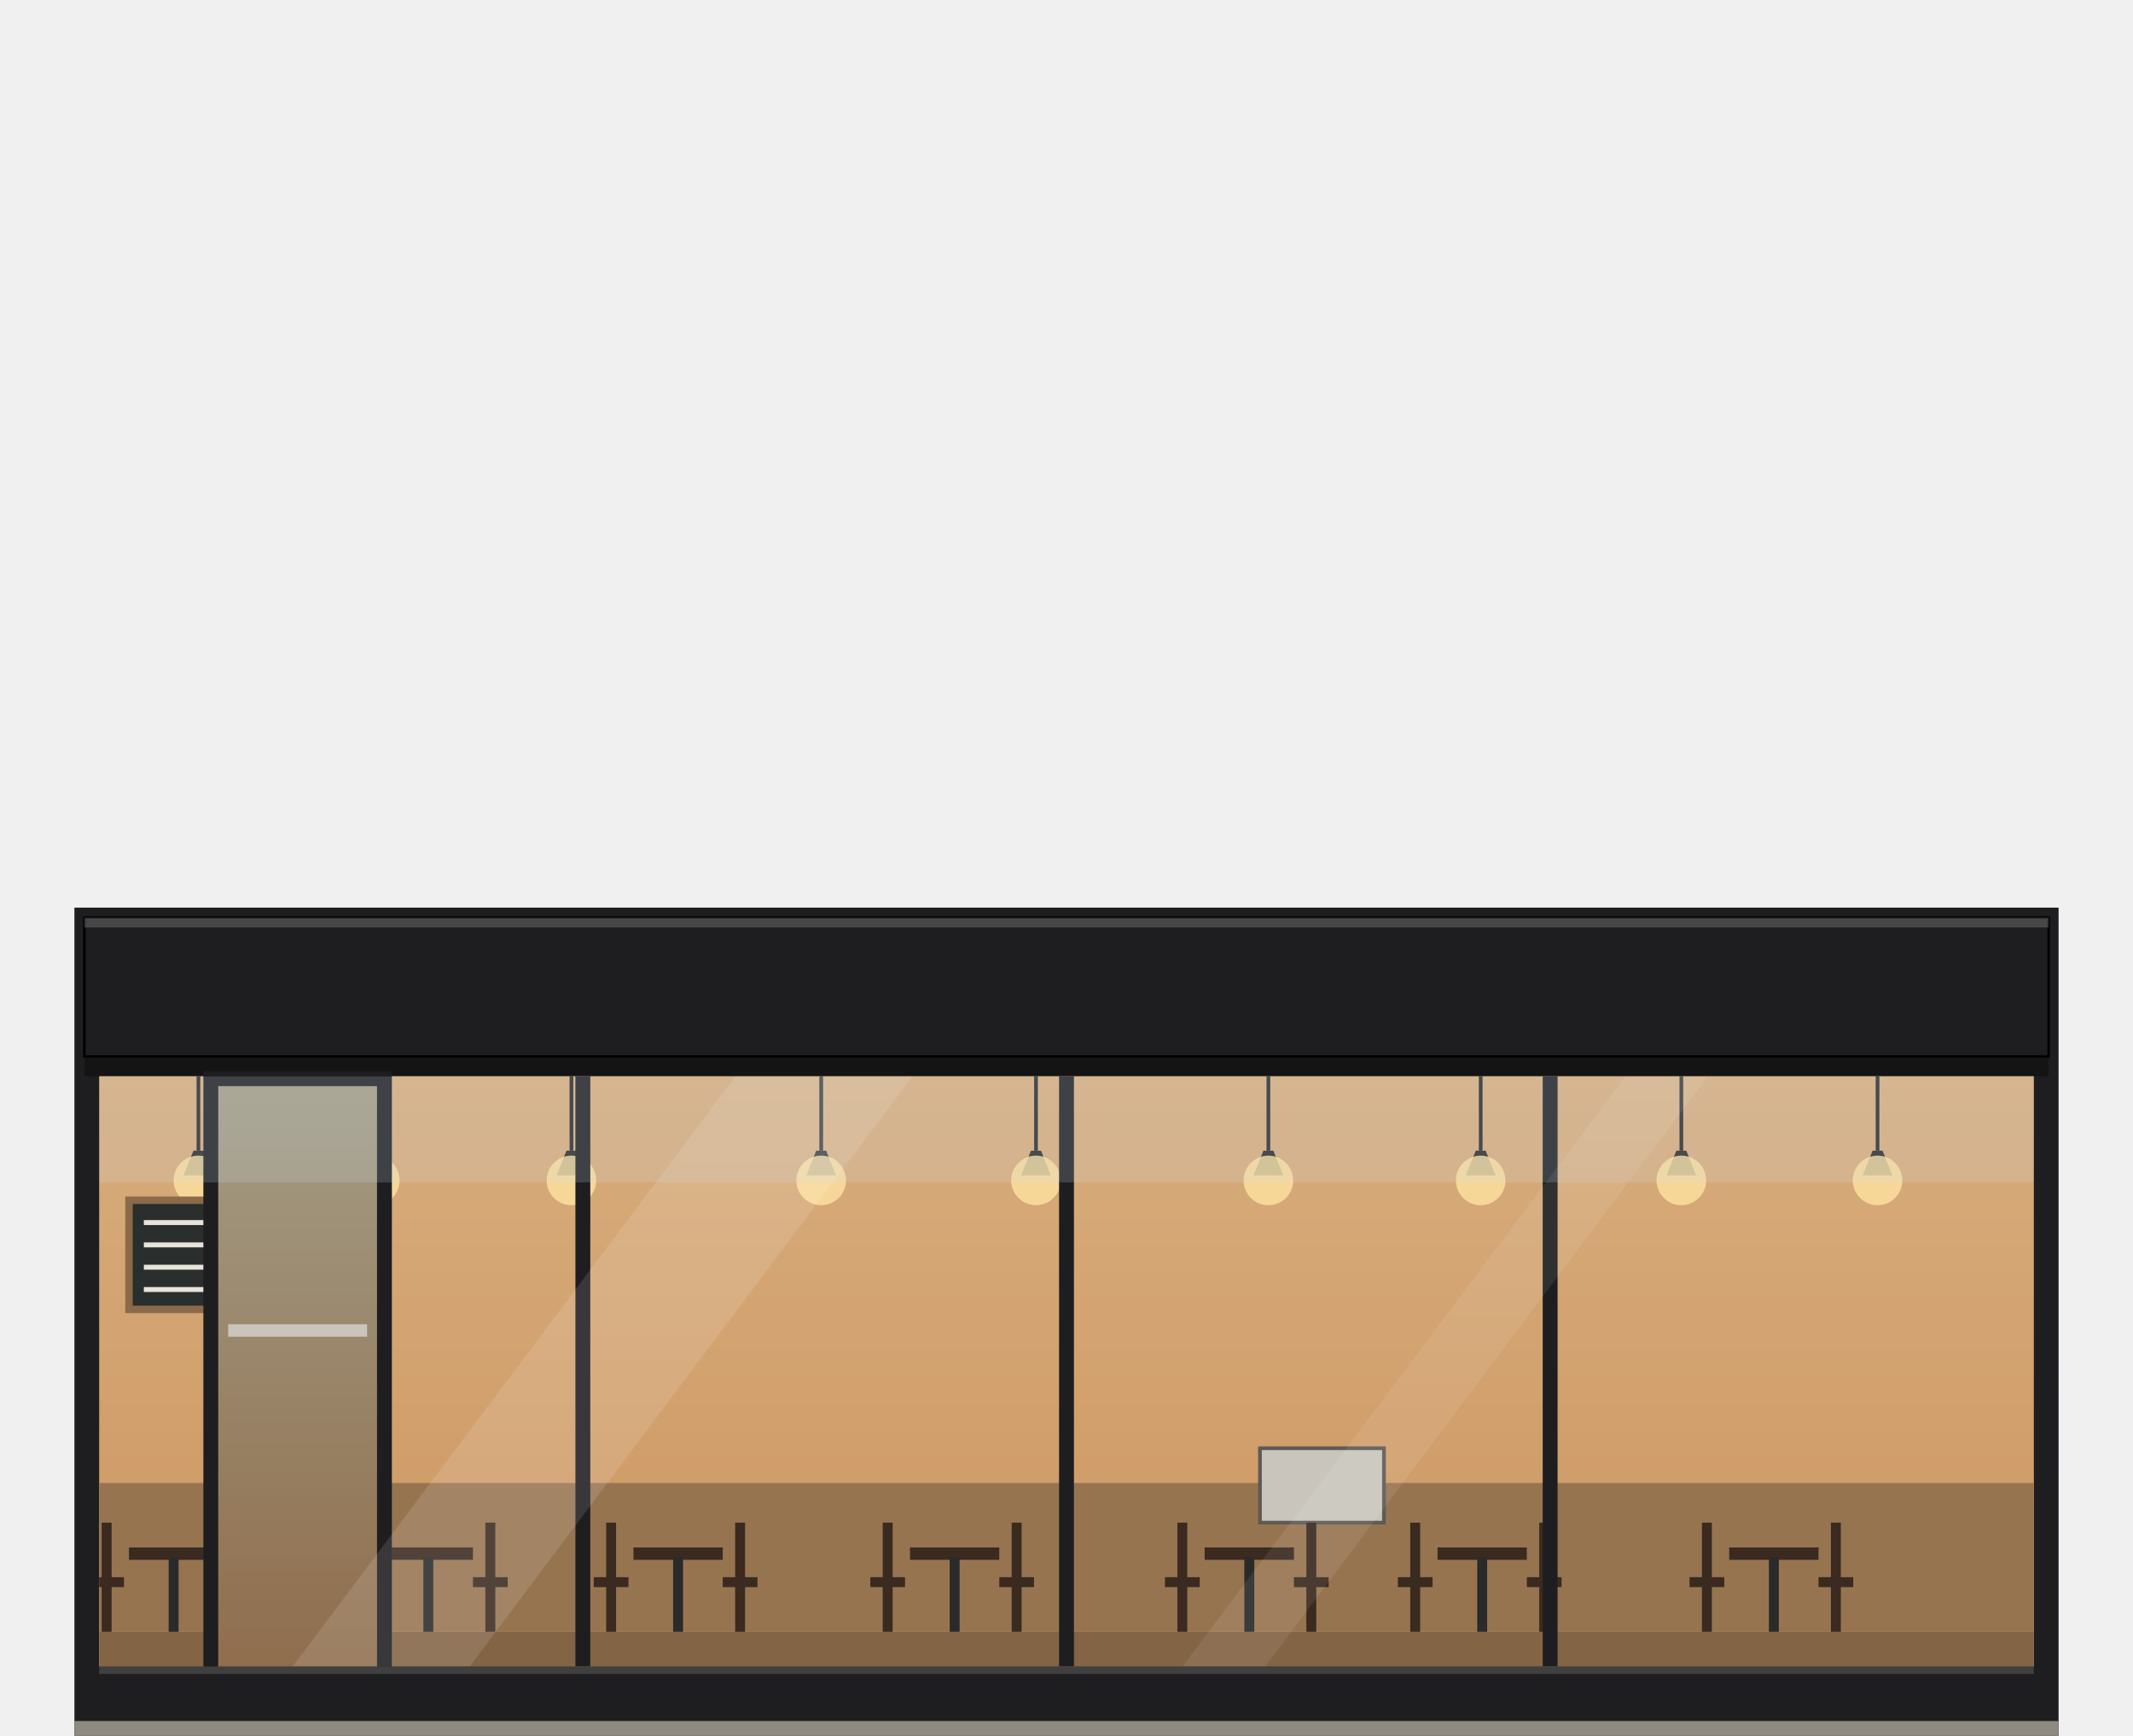
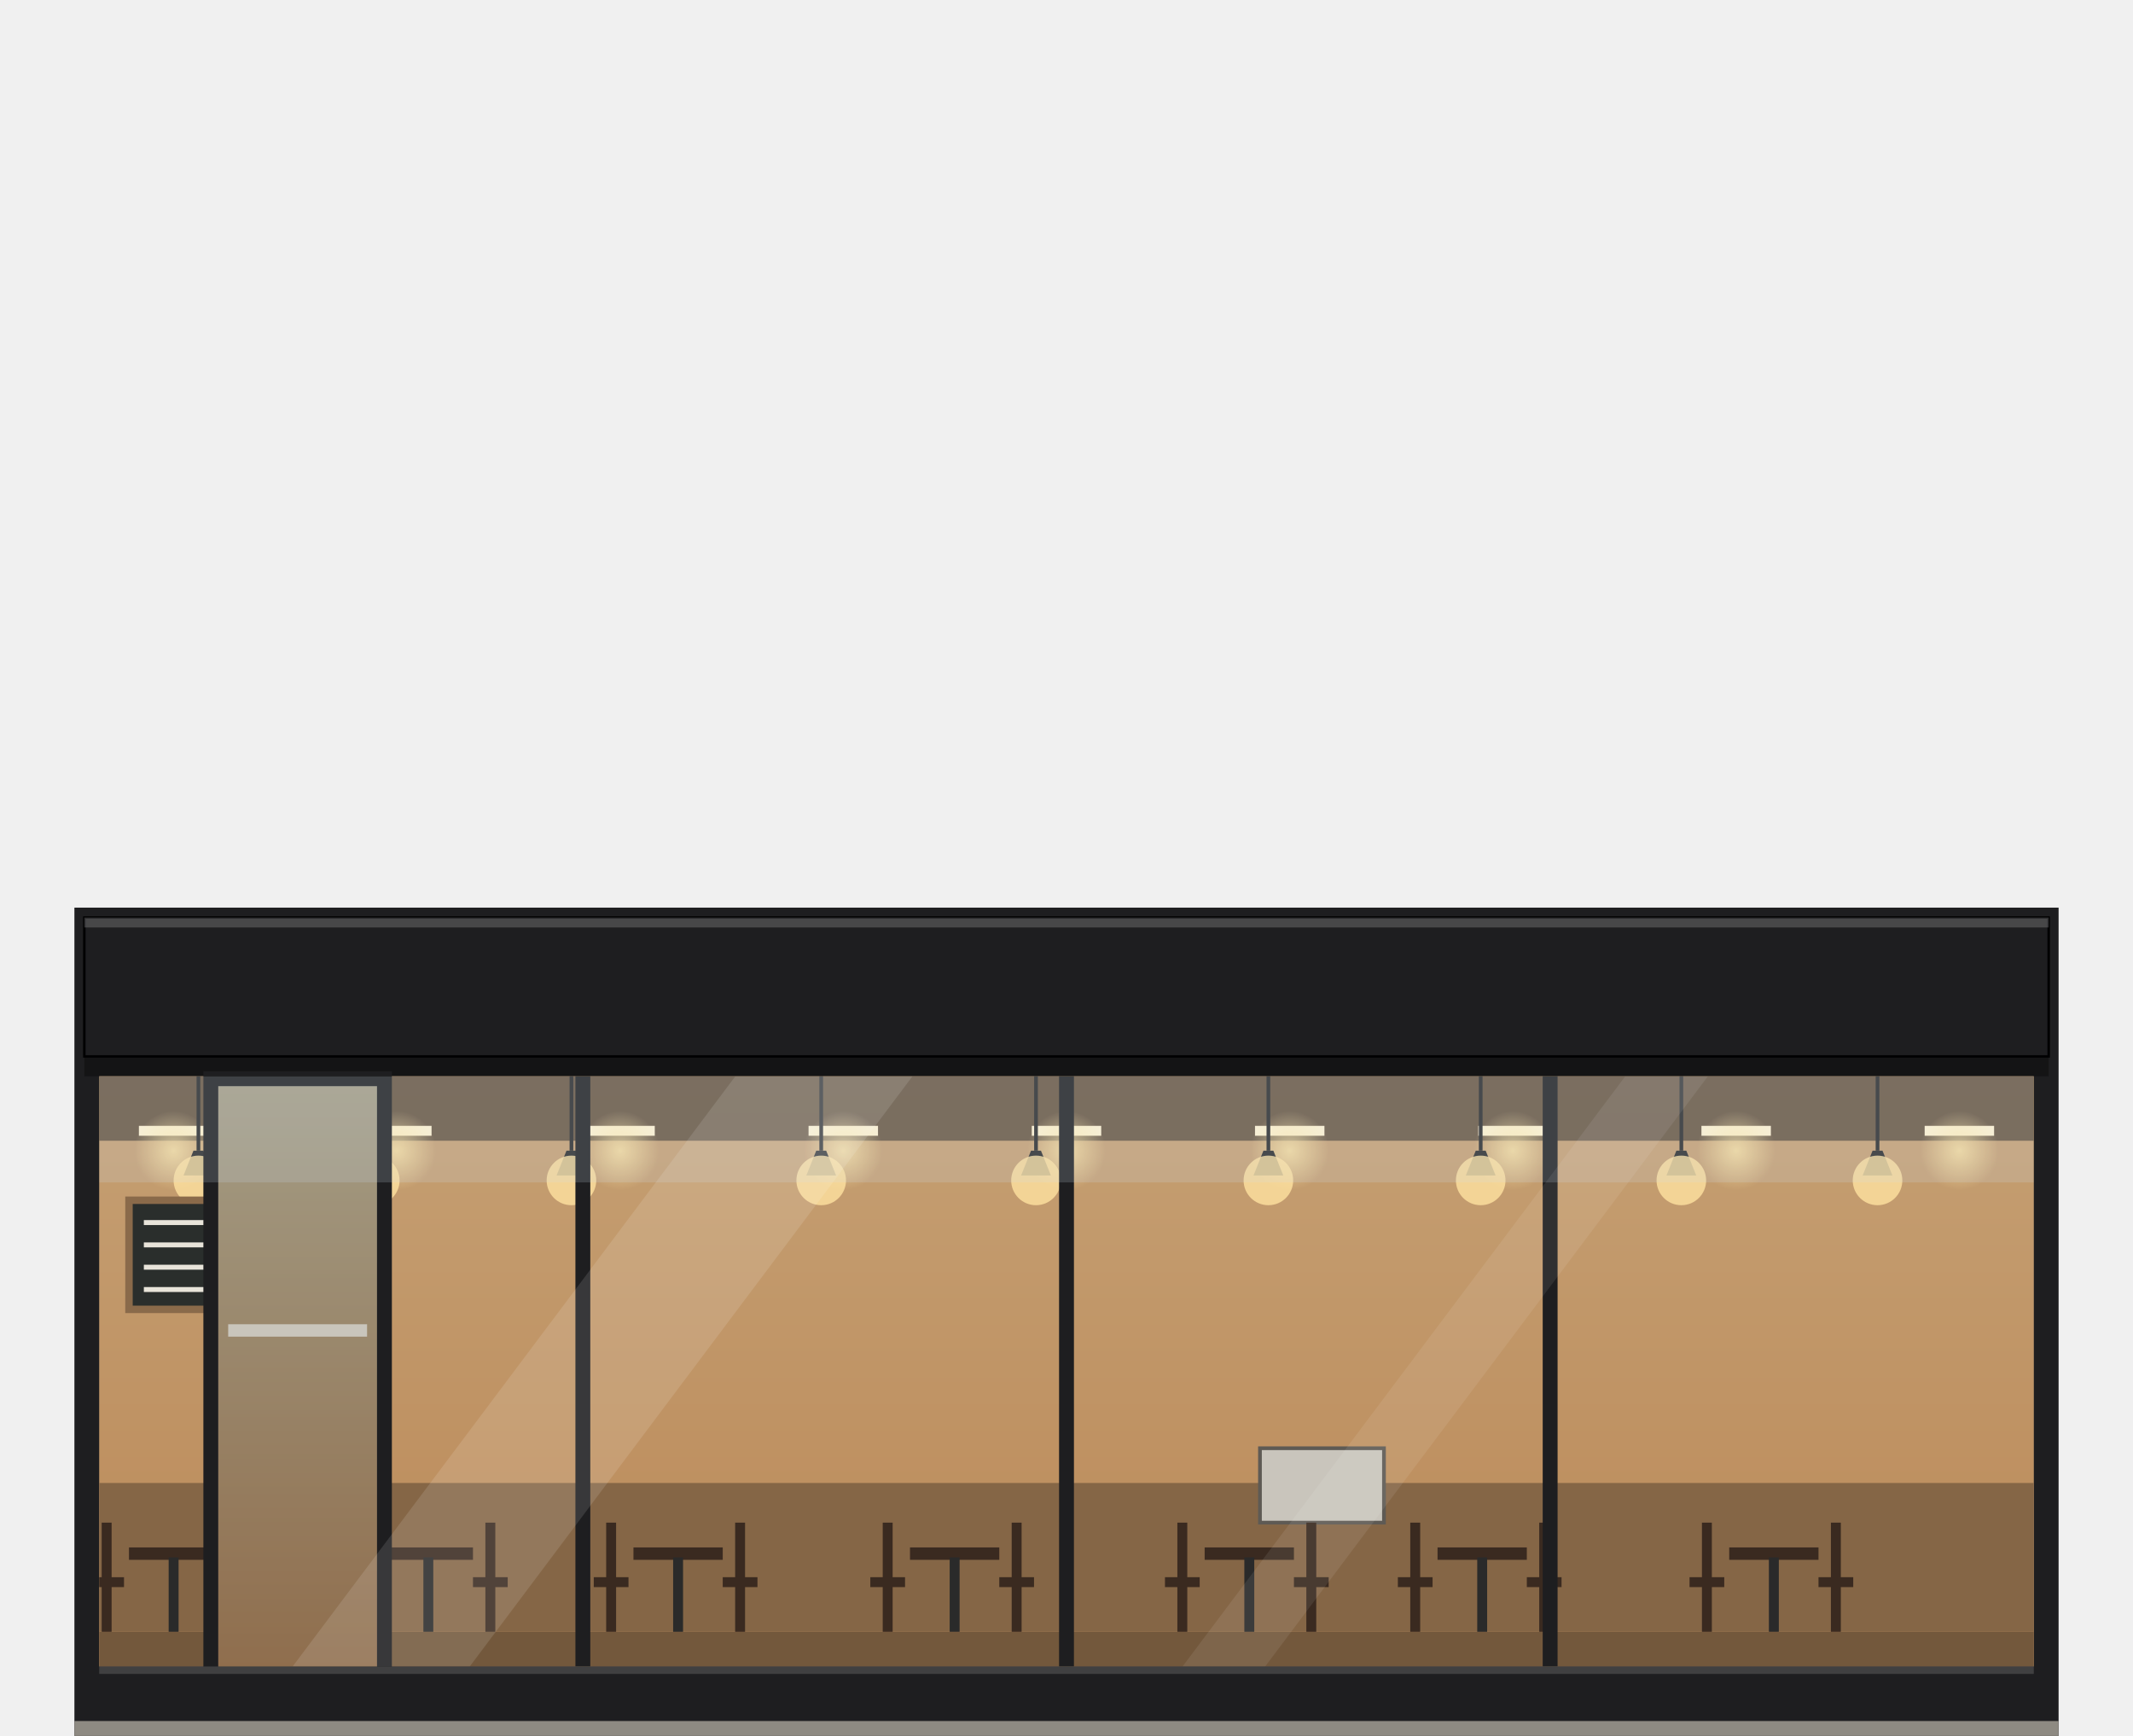
<svg xmlns="http://www.w3.org/2000/svg" width="860.0" height="700.0" viewBox="0 0 860.0 700.0">
  <defs>
    <linearGradient id="glass" x1="0" y1="0" x2="0" y2="1">
      <stop offset="0" stop-color="#C4E0EC" />
      <stop offset="1" stop-color="#557A90" />
    </linearGradient>
    <linearGradient id="shade" x1="0" y1="0" x2="0" y2="1">
      <stop offset="0" stop-color="#FFFFFF" stop-opacity="0.1" />
      <stop offset="1" stop-color="#000000" stop-opacity="0.16" />
    </linearGradient>
    <radialGradient id="glow">
      <stop offset="0" stop-color="#FFE9A8" stop-opacity="0.75" />
      <stop offset="1" stop-color="#FFE9A8" stop-opacity="0" />
    </radialGradient>
    <linearGradient id="warm" x1="0" y1="0" x2="0" y2="1">
      <stop offset="0" stop-color="#FFE7B5" />
      <stop offset="1" stop-color="#D98E4A" />
    </linearGradient>
    <linearGradient id="drop" x1="0" y1="0" x2="0" y2="1">
      <stop offset="0" stop-color="#2A1408" stop-opacity="0.3" />
      <stop offset="1" stop-color="#2A1408" stop-opacity="0" />
    </linearGradient>
    <linearGradient id="sun" x1="0" y1="0" x2="1" y2="0">
      <stop offset="0" stop-color="#FFE6B8" stop-opacity="0.14" />
      <stop offset="0.5" stop-color="#FFE6B8" stop-opacity="0" />
      <stop offset="1" stop-color="#1A0C14" stop-opacity="0.12" />
    </linearGradient>
    <radialGradient id="pumpkin_glow">
      <stop offset="0" stop-color="#FFB347" stop-opacity="0.6" />
      <stop offset="1" stop-color="#FFB347" stop-opacity="0" />
    </radialGradient>
  </defs>
  <rect x="30.0" y="366.0" width="800.0" height="334.0" fill="#1E1E20" />
  <rect x="34.0" y="370.0" width="792.0" height="56.0" fill="#1E1E20" stroke="#000000" stroke-width="1.0" opacity="0.95" />
  <rect x="34.0" y="370.0" width="792.0" height="4.0" fill="#FFFFFF" opacity="0.18" />
  <rect x="34.0" y="426.0" width="792.0" height="8.0" fill="#000000" opacity="0.35" />
  <rect x="40.0" y="434.0" width="780.0" height="238.0" fill="#2F3A41" />
  <clipPath id="in1">
    <rect x="40.0" y="434.0" width="780.0" height="238.0" />
  </clipPath>
  <g clip-path="url(#in1)">
-     <rect x="40.0" y="434.0" width="780.0" height="238.0" fill="#C99A6A" />
+     <rect x="40.0" y="434.0" width="780.0" height="238.0" fill="#b1885d" />
    <rect x="40.0" y="434.0" width="780.0" height="238.0" fill="url(#warm)" opacity="0.25" />
-     <rect x="40.0" y="658.0" width="780.0" height="14.0" fill="#836445" />
+     <rect x="40.0" y="434.0" width="780.0" height="26.0" fill="#1E1A18" opacity="0.55" />
+     <rect x="56.0" y="454.0" width="28.0" height="4.0" fill="#FFF2D0" />
+     <circle cx="70.0" cy="464.0" r="16.0" fill="url(#glow)" />
+     <rect x="146.0" y="454.0" width="28.0" height="4.0" fill="#FFF2D0" />
+     <circle cx="160.0" cy="464.0" r="16.0" fill="url(#glow)" />
+     <rect x="236.0" y="454.0" width="28.0" height="4.0" fill="#FFF2D0" />
+     <circle cx="250.0" cy="464.0" r="16.0" fill="url(#glow)" />
+     <rect x="326.0" y="454.0" width="28.0" height="4.0" fill="#FFF2D0" />
+     <circle cx="340.0" cy="464.0" r="16.0" fill="url(#glow)" />
+     <rect x="416.0" y="454.0" width="28.0" height="4.0" fill="#FFF2D0" />
+     <circle cx="430.0" cy="464.0" r="16.0" fill="url(#glow)" />
+     <rect x="506.0" y="454.0" width="28.0" height="4.0" fill="#FFF2D0" />
+     <circle cx="520.0" cy="464.0" r="16.0" fill="url(#glow)" />
+     <rect x="596.0" y="454.0" width="28.0" height="4.0" fill="#FFF2D0" />
+     <circle cx="610.0" cy="464.0" r="16.0" fill="url(#glow)" />
+     <rect x="686.0" y="454.0" width="28.0" height="4.0" fill="#FFF2D0" />
+     <circle cx="700.0" cy="464.0" r="16.0" fill="url(#glow)" />
+     <rect x="776.0" y="454.0" width="28.0" height="4.0" fill="#FFF2D0" />
+     <circle cx="790.0" cy="464.0" r="16.0" fill="url(#glow)" />
+     <rect x="40.0" y="658.0" width="780.0" height="14.0" fill="#73583c" />
    <path d="M80.0 434.0 V464.0" fill="none" stroke="#2A2A2A" stroke-width="1.5" />
    <path d="M74.0 474.0 l12 0 l-4 -10 l-4 0 z" fill="#2A2A2A" />
    <circle cx="80.0" cy="476.0" r="10.0" fill="#FFE2A0" opacity="0.8" />
    <path d="M151.1 434.0 V464.0" fill="none" stroke="#2A2A2A" stroke-width="1.5" />
    <path d="M145.1 474.0 l12 0 l-4 -10 l-4 0 z" fill="#2A2A2A" />
    <circle cx="151.1" cy="476.0" r="10.0" fill="#FFE2A0" opacity="0.8" />
    <path d="M230.4 434.0 V464.0" fill="none" stroke="#2A2A2A" stroke-width="1.5" />
    <path d="M224.4 474.0 l12 0 l-4 -10 l-4 0 z" fill="#2A2A2A" />
    <circle cx="230.4" cy="476.0" r="10.0" fill="#FFE2A0" opacity="0.8" />
    <path d="M331.1 434.0 V464.0" fill="none" stroke="#2A2A2A" stroke-width="1.5" />
    <path d="M325.1 474.0 l12 0 l-4 -10 l-4 0 z" fill="#2A2A2A" />
    <circle cx="331.1" cy="476.0" r="10.0" fill="#FFE2A0" opacity="0.8" />
    <path d="M417.7 434.0 V464.0" fill="none" stroke="#2A2A2A" stroke-width="1.5" />
    <path d="M411.7 474.0 l12 0 l-4 -10 l-4 0 z" fill="#2A2A2A" />
    <circle cx="417.7" cy="476.0" r="10.0" fill="#FFE2A0" opacity="0.8" />
    <path d="M511.4 434.0 V464.0" fill="none" stroke="#2A2A2A" stroke-width="1.5" />
    <path d="M505.4 474.0 l12 0 l-4 -10 l-4 0 z" fill="#2A2A2A" />
    <circle cx="511.4" cy="476.0" r="10.0" fill="#FFE2A0" opacity="0.8" />
    <path d="M597.0 434.0 V464.0" fill="none" stroke="#2A2A2A" stroke-width="1.5" />
    <path d="M591.0 474.0 l12 0 l-4 -10 l-4 0 z" fill="#2A2A2A" />
    <circle cx="597.0" cy="476.0" r="10.0" fill="#FFE2A0" opacity="0.8" />
    <path d="M677.9 434.0 V464.0" fill="none" stroke="#2A2A2A" stroke-width="1.5" />
    <path d="M671.9 474.0 l12 0 l-4 -10 l-4 0 z" fill="#2A2A2A" />
    <circle cx="677.9" cy="476.0" r="10.0" fill="#FFE2A0" opacity="0.8" />
    <path d="M757.0 434.0 V464.0" fill="none" stroke="#2A2A2A" stroke-width="1.5" />
    <path d="M751.0 474.0 l12 0 l-4 -10 l-4 0 z" fill="#2A2A2A" />
    <circle cx="757.0" cy="476.0" r="10.0" fill="#FFE2A0" opacity="0.8" />
-     <rect x="40.0" y="598.0" width="780.0" height="60.0" fill="#977450" />
+     <rect x="40.0" y="598.0" width="780.0" height="60.0" fill="#856646" />
    <rect x="508.0" y="584.0" width="50.0" height="30.0" fill="#C9C5BC" stroke="#5E5A54" stroke-width="1.5" />
    <rect x="52.0" y="484.0" width="60.0" height="44.0" fill="#2A2E2C" stroke="#8A6A4A" stroke-width="3.0" />
    <rect x="58.0" y="492.0" width="25.4" height="2.0" fill="#E8E4DA" />
    <rect x="58.0" y="501.0" width="24.7" height="2.0" fill="#E8E4DA" />
    <rect x="58.0" y="510.0" width="29.3" height="2.0" fill="#E8E4DA" />
    <rect x="58.0" y="519.0" width="39.7" height="2.0" fill="#E8E4DA" />
    <rect x="52.0" y="624.0" width="36.0" height="5.0" fill="#3A2A20" />
    <rect x="68.0" y="628.0" width="4.0" height="30.0" fill="#2A2A2A" />
    <rect x="41.0" y="614.0" width="4.0" height="44.0" fill="#3A2A20" />
    <rect x="36.0" y="636.0" width="14.0" height="4.0" fill="#3A2A20" />
    <rect x="93.0" y="614.0" width="4.0" height="44.0" fill="#3A2A20" />
    <rect x="88.0" y="636.0" width="14.0" height="4.0" fill="#3A2A20" />
    <rect x="154.7" y="624.0" width="36.0" height="5.0" fill="#3A2A20" />
    <rect x="170.7" y="628.0" width="4.0" height="30.0" fill="#2A2A2A" />
    <rect x="143.7" y="614.0" width="4.0" height="44.0" fill="#3A2A20" />
    <rect x="138.7" y="636.0" width="14.0" height="4.0" fill="#3A2A20" />
    <rect x="195.7" y="614.0" width="4.0" height="44.0" fill="#3A2A20" />
    <rect x="190.7" y="636.0" width="14.0" height="4.0" fill="#3A2A20" />
    <rect x="255.4" y="624.0" width="36.0" height="5.0" fill="#3A2A20" />
    <rect x="271.4" y="628.0" width="4.0" height="30.0" fill="#2A2A2A" />
    <rect x="244.4" y="614.0" width="4.0" height="44.0" fill="#3A2A20" />
    <rect x="239.4" y="636.0" width="14.0" height="4.0" fill="#3A2A20" />
    <rect x="296.4" y="614.0" width="4.0" height="44.0" fill="#3A2A20" />
    <rect x="291.4" y="636.0" width="14.0" height="4.0" fill="#3A2A20" />
    <rect x="366.9" y="624.0" width="36.0" height="5.0" fill="#3A2A20" />
    <rect x="382.9" y="628.0" width="4.0" height="30.0" fill="#2A2A2A" />
    <rect x="355.9" y="614.0" width="4.0" height="44.0" fill="#3A2A20" />
    <rect x="350.9" y="636.0" width="14.0" height="4.0" fill="#3A2A20" />
    <rect x="407.9" y="614.0" width="4.0" height="44.0" fill="#3A2A20" />
    <rect x="402.9" y="636.0" width="14.0" height="4.0" fill="#3A2A20" />
    <rect x="485.7" y="624.0" width="36.0" height="5.0" fill="#3A2A20" />
    <rect x="501.7" y="628.0" width="4.0" height="30.0" fill="#2A2A2A" />
    <rect x="474.7" y="614.0" width="4.0" height="44.0" fill="#3A2A20" />
    <rect x="469.7" y="636.0" width="14.0" height="4.0" fill="#3A2A20" />
    <rect x="526.7" y="614.0" width="4.0" height="44.0" fill="#3A2A20" />
    <rect x="521.7" y="636.0" width="14.0" height="4.0" fill="#3A2A20" />
    <rect x="579.6" y="624.0" width="36.0" height="5.0" fill="#3A2A20" />
    <rect x="595.6" y="628.0" width="4.0" height="30.0" fill="#2A2A2A" />
    <rect x="568.6" y="614.0" width="4.0" height="44.0" fill="#3A2A20" />
    <rect x="563.6" y="636.0" width="14.0" height="4.0" fill="#3A2A20" />
    <rect x="620.6" y="614.0" width="4.0" height="44.0" fill="#3A2A20" />
    <rect x="615.6" y="636.0" width="14.0" height="4.0" fill="#3A2A20" />
    <rect x="697.2" y="624.0" width="36.0" height="5.0" fill="#3A2A20" />
    <rect x="713.2" y="628.0" width="4.0" height="30.0" fill="#2A2A2A" />
    <rect x="686.2" y="614.0" width="4.0" height="44.0" fill="#3A2A20" />
    <rect x="681.2" y="636.0" width="14.0" height="4.0" fill="#3A2A20" />
    <rect x="738.2" y="614.0" width="4.0" height="44.0" fill="#3A2A20" />
    <rect x="733.2" y="636.0" width="14.0" height="4.0" fill="#3A2A20" />
  </g>
  <rect x="82.0" y="432.0" width="76.0" height="262.0" fill="#1E1E20" />
  <rect x="88.0" y="438.0" width="64.0" height="250.0" fill="#33404A" />
  <rect x="88.0" y="438.0" width="64.0" height="250.0" fill="url(#warm)" opacity="0.55" />
  <rect x="92.0" y="534.0" width="56.0" height="5.0" fill="#C9C5BC" />
  <rect x="232.0" y="434.0" width="6.0" height="238.0" fill="#1E1E20" />
  <rect x="427.0" y="434.0" width="6.0" height="238.0" fill="#1E1E20" />
  <rect x="622.0" y="434.0" width="6.0" height="238.0" fill="#1E1E20" />
  <rect x="40.0" y="672.0" width="780.0" height="22.0" fill="#1E1E20" />
  <rect x="40.0" y="672.0" width="780.0" height="3.0" fill="#FFFFFF" opacity="0.15" />
  <clipPath id="pane2">
    <rect x="40.0" y="434.0" width="780.0" height="238.0" />
  </clipPath>
  <g clip-path="url(#pane2)">
    <path d="M118.0 672.0 l178.5 -238.0 l71.4 0 l-178.5 238.0 Z" fill="#FFFFFF" opacity="0.12" />
    <path d="M476.8 672.0 l178.5 -238.0 l33.3 0 l-178.5 238.0 Z" fill="#FFFFFF" opacity="0.08" />
    <rect x="40.0" y="434.0" width="780.0" height="42.8" fill="#CFE0EC" opacity="0.18" />
  </g>
  <rect x="30.0" y="694.0" width="800.0" height="6.0" fill="#8E8A82" />
</svg>
